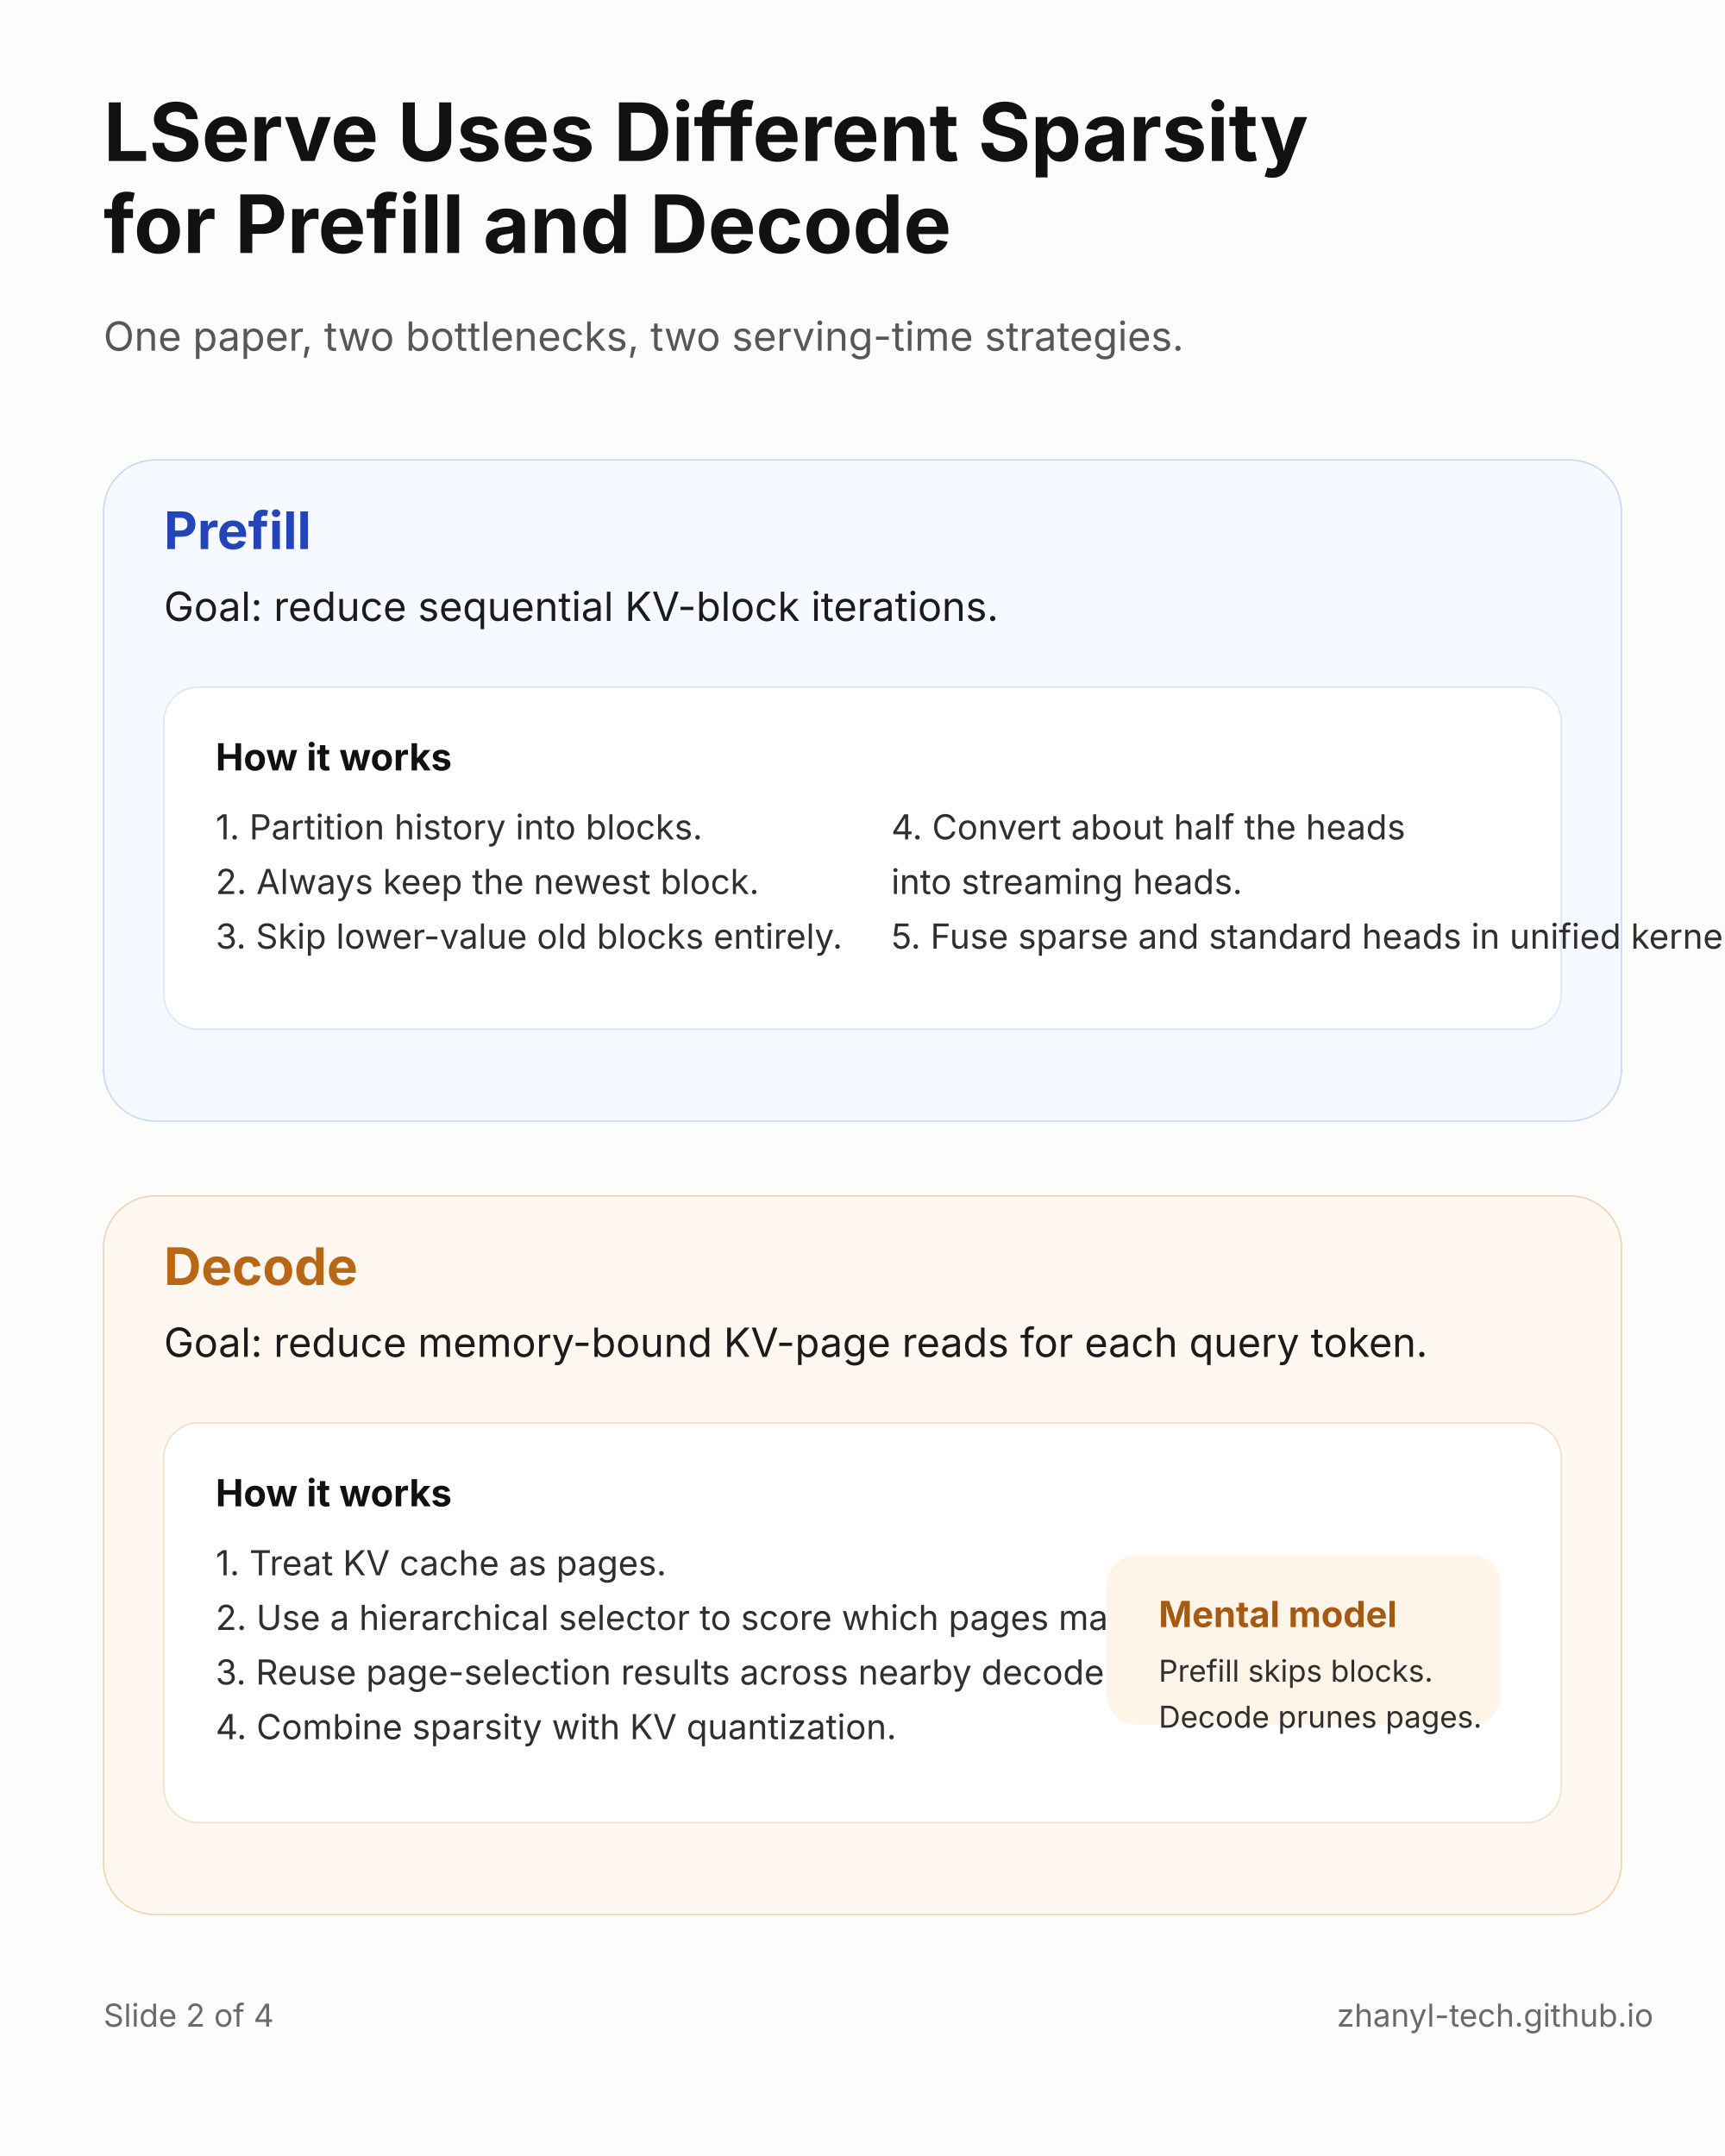
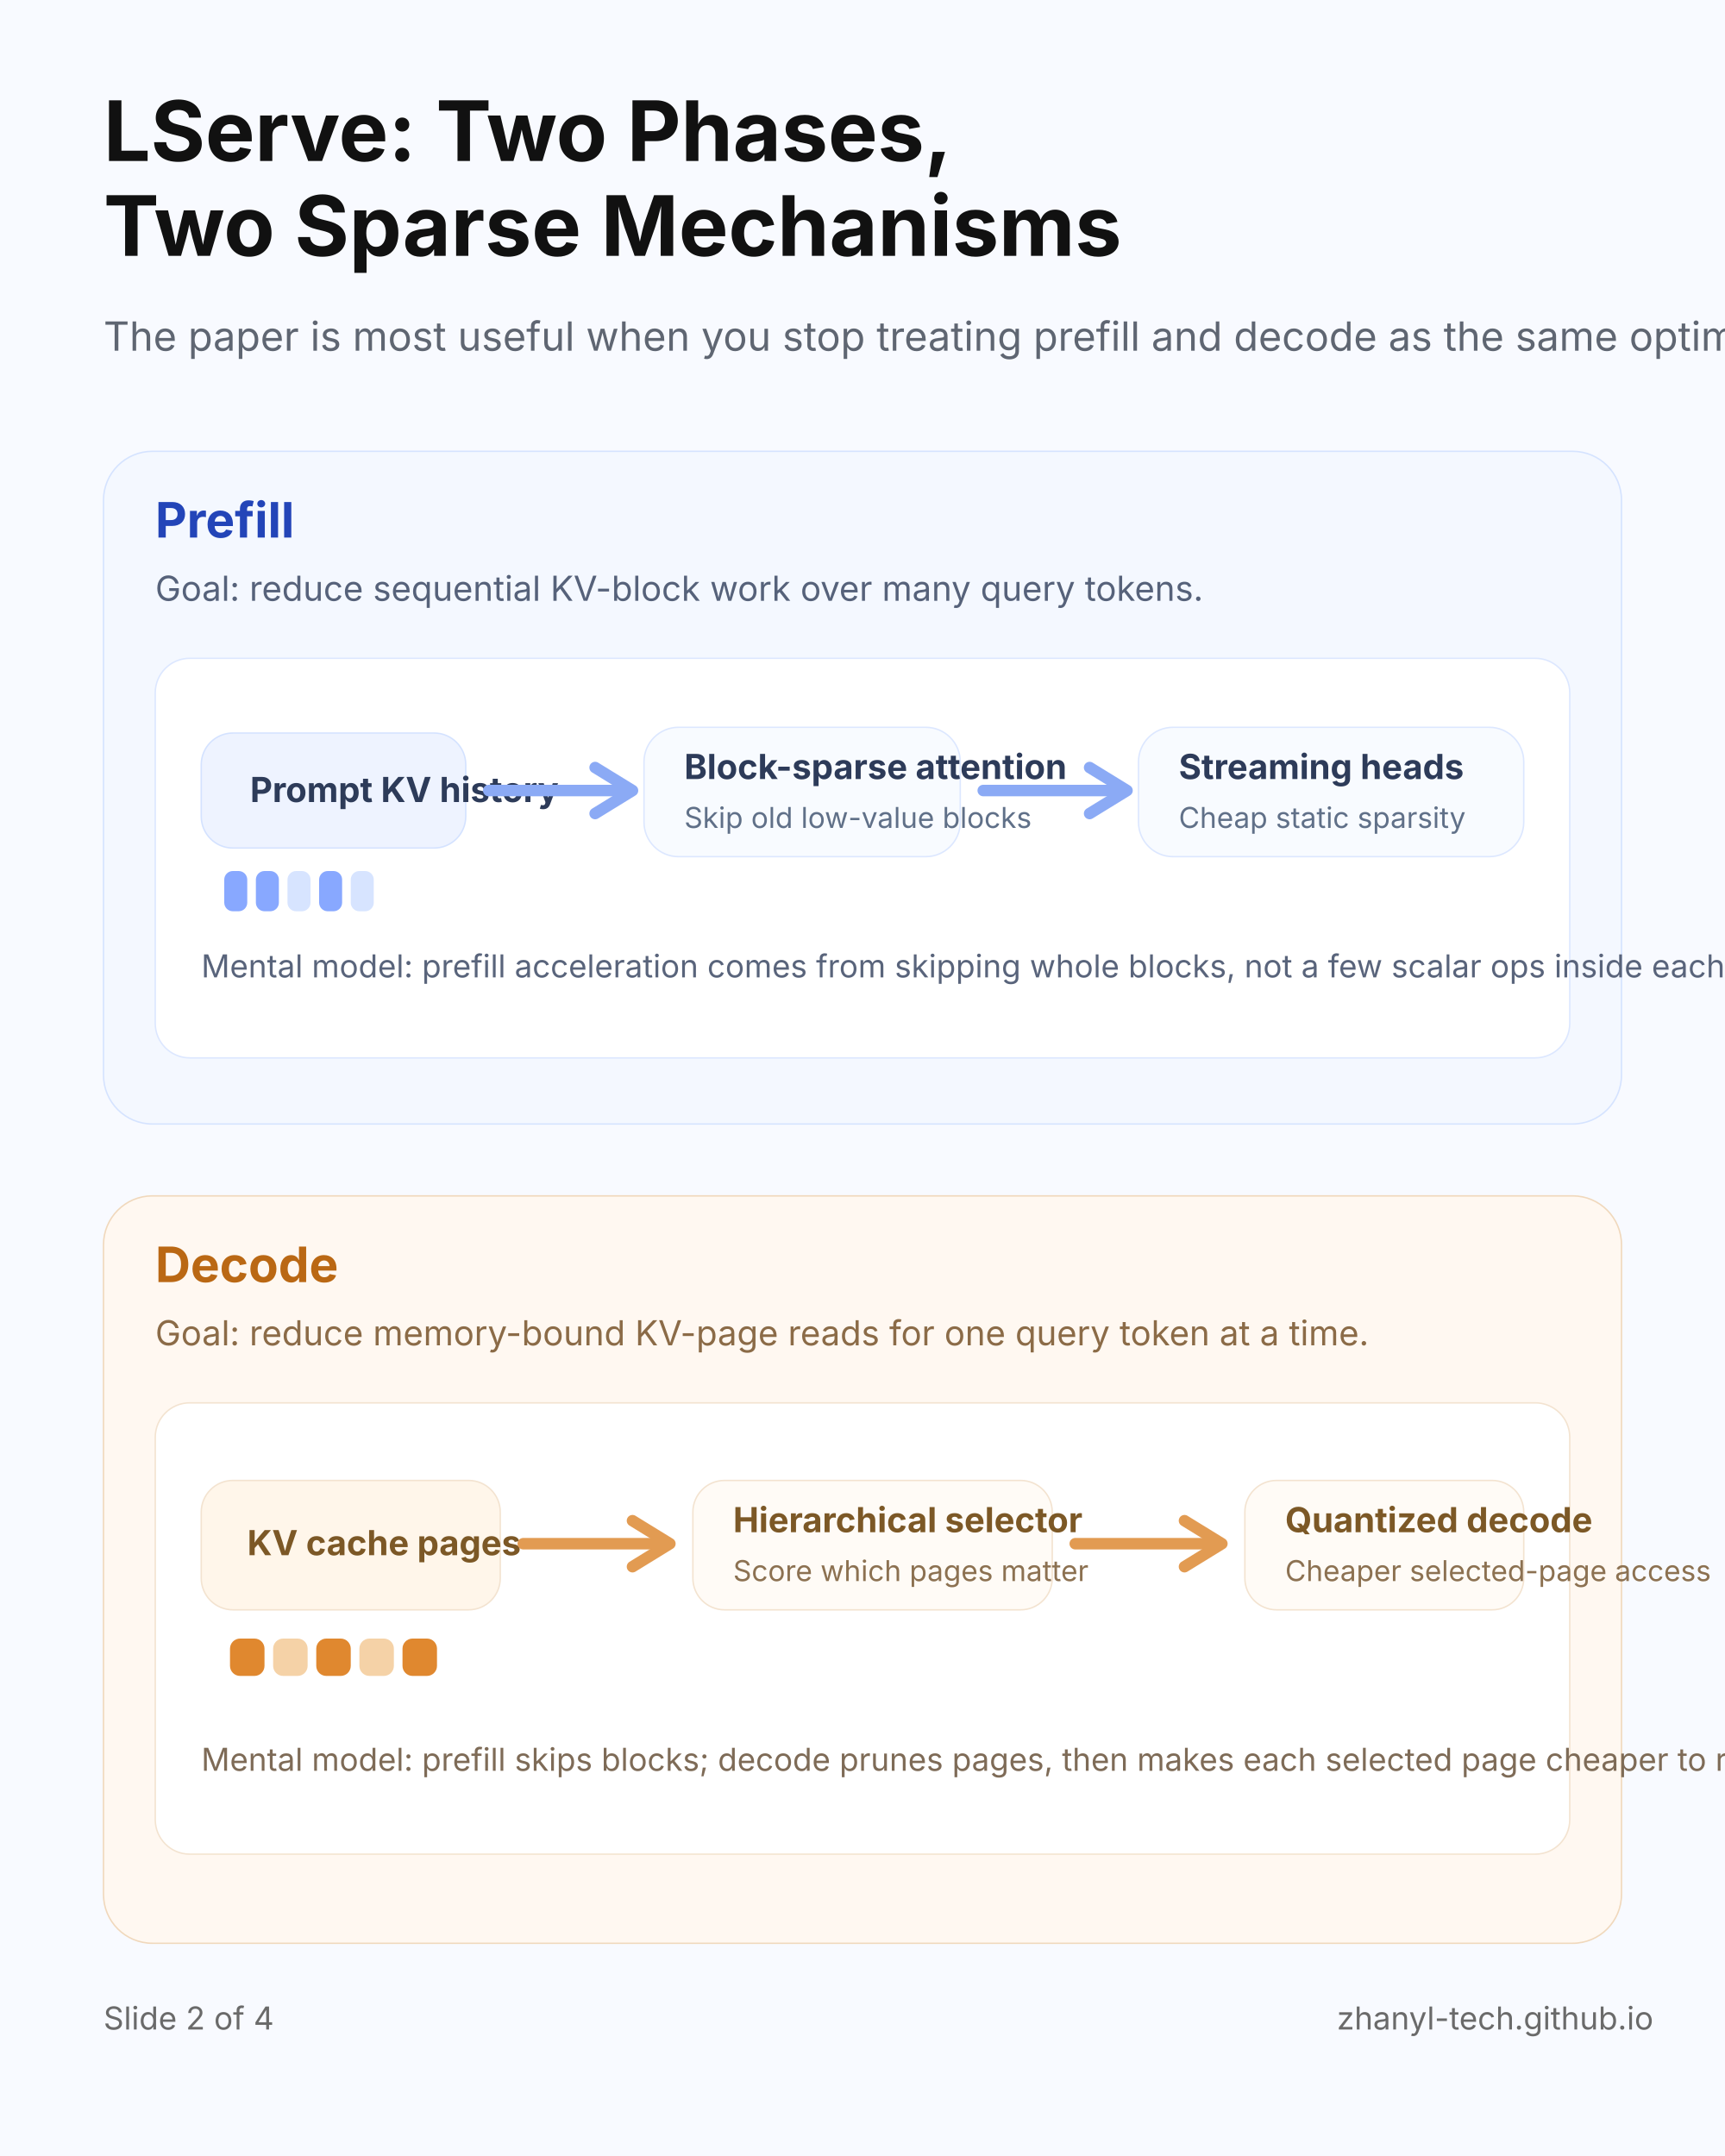
<svg xmlns="http://www.w3.org/2000/svg" width="1200" height="1500" viewBox="0 0 1200 1500" fill="none">
-   <rect width="1200" height="1500" fill="#FCFCFA" />
-   <text x="72" y="112" fill="#111111" font-family="Inter, Arial, sans-serif" font-size="56" font-weight="700">LServe Uses Different Sparsity</text>
-   <text x="72" y="176" fill="#111111" font-family="Inter, Arial, sans-serif" font-size="56" font-weight="700">for Prefill and Decode</text>
-   <text x="72" y="244" fill="#575757" font-family="Inter, Arial, sans-serif" font-size="28">One paper, two bottlenecks, two serving-time strategies.</text>
-   <rect x="72" y="320" width="1056" height="460" rx="36" fill="#F6F9FF" stroke="#C8D7FF" />
-   <text x="114" y="382" fill="#2345B8" font-family="Inter, Arial, sans-serif" font-size="36" font-weight="700">Prefill</text>
-   <text x="114" y="432" fill="#1B1B1B" font-family="Inter, Arial, sans-serif" font-size="28">Goal: reduce sequential KV-block iterations.</text>
-   <rect x="114" y="478" width="972" height="238" rx="24" fill="#FFFFFF" stroke="#D9E4FF" />
-   <text x="150" y="536" fill="#111111" font-family="Inter, Arial, sans-serif" font-size="26" font-weight="700">How it works</text>
-   <text x="150" y="584" fill="#2F2F2F" font-family="Inter, Arial, sans-serif" font-size="24">1. Partition history into blocks.</text>
-   <text x="150" y="622" fill="#2F2F2F" font-family="Inter, Arial, sans-serif" font-size="24">2. Always keep the newest block.</text>
-   <text x="150" y="660" fill="#2F2F2F" font-family="Inter, Arial, sans-serif" font-size="24">3. Skip lower-value old blocks entirely.</text>
-   <text x="620" y="584" fill="#2F2F2F" font-family="Inter, Arial, sans-serif" font-size="24">4. Convert about half the heads</text>
-   <text x="620" y="622" fill="#2F2F2F" font-family="Inter, Arial, sans-serif" font-size="24">into streaming heads.</text>
-   <text x="620" y="660" fill="#2F2F2F" font-family="Inter, Arial, sans-serif" font-size="24">5. Fuse sparse and standard heads in unified kernels.</text>
-   <rect x="72" y="832" width="1056" height="500" rx="36" fill="#FFF8F1" stroke="#F0D3AE" />
-   <text x="114" y="894" fill="#B86716" font-family="Inter, Arial, sans-serif" font-size="36" font-weight="700">Decode</text>
-   <text x="114" y="944" fill="#1B1B1B" font-family="Inter, Arial, sans-serif" font-size="28">Goal: reduce memory-bound KV-page reads for each query token.</text>
-   <rect x="114" y="990" width="972" height="278" rx="24" fill="#FFFFFF" stroke="#F3DFC6" />
-   <text x="150" y="1048" fill="#111111" font-family="Inter, Arial, sans-serif" font-size="26" font-weight="700">How it works</text>
-   <text x="150" y="1096" fill="#2F2F2F" font-family="Inter, Arial, sans-serif" font-size="24">1. Treat KV cache as pages.</text>
-   <text x="150" y="1134" fill="#2F2F2F" font-family="Inter, Arial, sans-serif" font-size="24">2. Use a hierarchical selector to score which pages matter.</text>
-   <text x="150" y="1172" fill="#2F2F2F" font-family="Inter, Arial, sans-serif" font-size="24">3. Reuse page-selection results across nearby decode steps.</text>
-   <text x="150" y="1210" fill="#2F2F2F" font-family="Inter, Arial, sans-serif" font-size="24">4. Combine sparsity with KV quantization.</text>
-   <rect x="770" y="1082" width="274" height="118" rx="20" fill="#FFF4E8" />
-   <text x="806" y="1132" fill="#A45A11" font-family="Inter, Arial, sans-serif" font-size="25" font-weight="700">Mental model</text>
-   <text x="806" y="1170" fill="#2F2F2F" font-family="Inter, Arial, sans-serif" font-size="21">Prefill skips blocks.</text>
-   <text x="806" y="1202" fill="#2F2F2F" font-family="Inter, Arial, sans-serif" font-size="21">Decode prunes pages.</text>
-   <text x="72" y="1410" fill="#6A6A6A" font-family="Inter, Arial, sans-serif" font-size="22">Slide 2 of 4</text>
-   <text x="930" y="1410" fill="#6A6A6A" font-family="Inter, Arial, sans-serif" font-size="22">zhanyl-tech.github.io</text>
+   <rect width="1200" height="1500" fill="#F8FAFF" />
+   <text x="72" y="112" fill="#111111" font-family="Inter, Arial, sans-serif" font-size="58" font-weight="700">LServe: Two Phases,</text>
+   <text x="72" y="178" fill="#111111" font-family="Inter, Arial, sans-serif" font-size="58" font-weight="700">Two Sparse Mechanisms</text>
+   <text x="72" y="244" fill="#5F6672" font-family="Inter, Arial, sans-serif" font-size="28">The paper is most useful when you stop treating prefill and decode as the same optimization problem.</text>
+   <rect x="72" y="314" width="1056" height="468" rx="34" fill="#F4F8FF" stroke="#D5E3FF" />
+   <text x="108" y="374" fill="#2345B8" font-family="Inter, Arial, sans-serif" font-size="34" font-weight="700">Prefill</text>
+   <text x="108" y="418" fill="#56627A" font-family="Inter, Arial, sans-serif" font-size="24">Goal: reduce sequential KV-block work over many query tokens.</text>
+   <rect x="108" y="458" width="984" height="278" rx="24" fill="#FFFFFF" stroke="#DCE7FF" />
+   <rect x="140" y="510" width="184" height="80" rx="22" fill="#EEF3FF" stroke="#D4E2FF" />
+   <text x="174" y="558" fill="#2D3B59" font-family="Inter, Arial, sans-serif" font-size="24" font-weight="700">Prompt KV history</text>
+   <rect x="156" y="606" width="16" height="28" rx="6" fill="#88A8FF" />
+   <rect x="178" y="606" width="16" height="28" rx="6" fill="#88A8FF" />
+   <rect x="200" y="606" width="16" height="28" rx="6" fill="#D7E4FF" />
+   <rect x="222" y="606" width="16" height="28" rx="6" fill="#88A8FF" />
+   <rect x="244" y="606" width="16" height="28" rx="6" fill="#D7E4FF" />
+   <path d="M340 550H430" stroke="#8BAAF5" stroke-width="8" stroke-linecap="round" />
+   <path d="M414 534L440 550L414 566" stroke="#8BAAF5" stroke-width="8" stroke-linecap="round" stroke-linejoin="round" />
+   <rect x="448" y="506" width="220" height="90" rx="24" fill="#F8FBFF" stroke="#DCE7FF" />
+   <text x="476" y="542" fill="#2D3B59" font-family="Inter, Arial, sans-serif" font-size="24" font-weight="700">Block-sparse attention</text>
+   <text x="476" y="576" fill="#607088" font-family="Inter, Arial, sans-serif" font-size="20">Skip old low-value blocks</text>
+   <path d="M684 550H774" stroke="#8BAAF5" stroke-width="8" stroke-linecap="round" />
+   <path d="M758 534L784 550L758 566" stroke="#8BAAF5" stroke-width="8" stroke-linecap="round" stroke-linejoin="round" />
+   <rect x="792" y="506" width="268" height="90" rx="24" fill="#F8FBFF" stroke="#DCE7FF" />
+   <text x="820" y="542" fill="#2D3B59" font-family="Inter, Arial, sans-serif" font-size="24" font-weight="700">Streaming heads</text>
+   <text x="820" y="576" fill="#607088" font-family="Inter, Arial, sans-serif" font-size="20">Cheap static sparsity</text>
+   <text x="140" y="680" fill="#59647B" font-family="Inter, Arial, sans-serif" font-size="22">Mental model: prefill acceleration comes from skipping whole blocks, not a few scalar ops inside each block.</text>
+   <rect x="72" y="832" width="1056" height="520" rx="34" fill="#FFF8F1" stroke="#F0D8BC" />
+   <text x="108" y="892" fill="#BA6814" font-family="Inter, Arial, sans-serif" font-size="34" font-weight="700">Decode</text>
+   <text x="108" y="936" fill="#8B6B47" font-family="Inter, Arial, sans-serif" font-size="24">Goal: reduce memory-bound KV-page reads for one query token at a time.</text>
+   <rect x="108" y="976" width="984" height="314" rx="24" fill="#FFFFFF" stroke="#F3E3D0" />
+   <rect x="140" y="1030" width="208" height="90" rx="22" fill="#FFF6EA" stroke="#F3E3D0" />
+   <text x="172" y="1082" fill="#7C5826" font-family="Inter, Arial, sans-serif" font-size="24" font-weight="700">KV cache pages</text>
+   <rect x="160" y="1140" width="24" height="26" rx="7" fill="#E0882F" />
+   <rect x="190" y="1140" width="24" height="26" rx="7" fill="#F5D2A7" />
+   <rect x="220" y="1140" width="24" height="26" rx="7" fill="#E0882F" />
+   <rect x="250" y="1140" width="24" height="26" rx="7" fill="#F5D2A7" />
+   <rect x="280" y="1140" width="24" height="26" rx="7" fill="#E0882F" />
+   <path d="M364 1074H456" stroke="#E29B52" stroke-width="8" stroke-linecap="round" />
+   <path d="M440 1058L466 1074L440 1090" stroke="#E29B52" stroke-width="8" stroke-linecap="round" stroke-linejoin="round" />
+   <rect x="482" y="1030" width="250" height="90" rx="22" fill="#FFFBF6" stroke="#F3E3D0" />
+   <text x="510" y="1066" fill="#7C5826" font-family="Inter, Arial, sans-serif" font-size="24" font-weight="700">Hierarchical selector</text>
+   <text x="510" y="1100" fill="#8C7151" font-family="Inter, Arial, sans-serif" font-size="20">Score which pages matter</text>
+   <path d="M748 1074H840" stroke="#E29B52" stroke-width="8" stroke-linecap="round" />
+   <path d="M824 1058L850 1074L824 1090" stroke="#E29B52" stroke-width="8" stroke-linecap="round" stroke-linejoin="round" />
+   <rect x="866" y="1030" width="194" height="90" rx="22" fill="#FFFBF6" stroke="#F3E3D0" />
+   <text x="894" y="1066" fill="#7C5826" font-family="Inter, Arial, sans-serif" font-size="24" font-weight="700">Quantized decode</text>
+   <text x="894" y="1100" fill="#8C7151" font-family="Inter, Arial, sans-serif" font-size="20">Cheaper selected-page access</text>
+   <text x="140" y="1232" fill="#7E6B57" font-family="Inter, Arial, sans-serif" font-size="22">Mental model: prefill skips blocks; decode prunes pages, then makes each selected page cheaper to read.</text>
+   <text x="72" y="1412" fill="#6A6A6A" font-family="Inter, Arial, sans-serif" font-size="22">Slide 2 of 4</text>
+   <text x="930" y="1412" fill="#6A6A6A" font-family="Inter, Arial, sans-serif" font-size="22">zhanyl-tech.github.io</text>
</svg>
